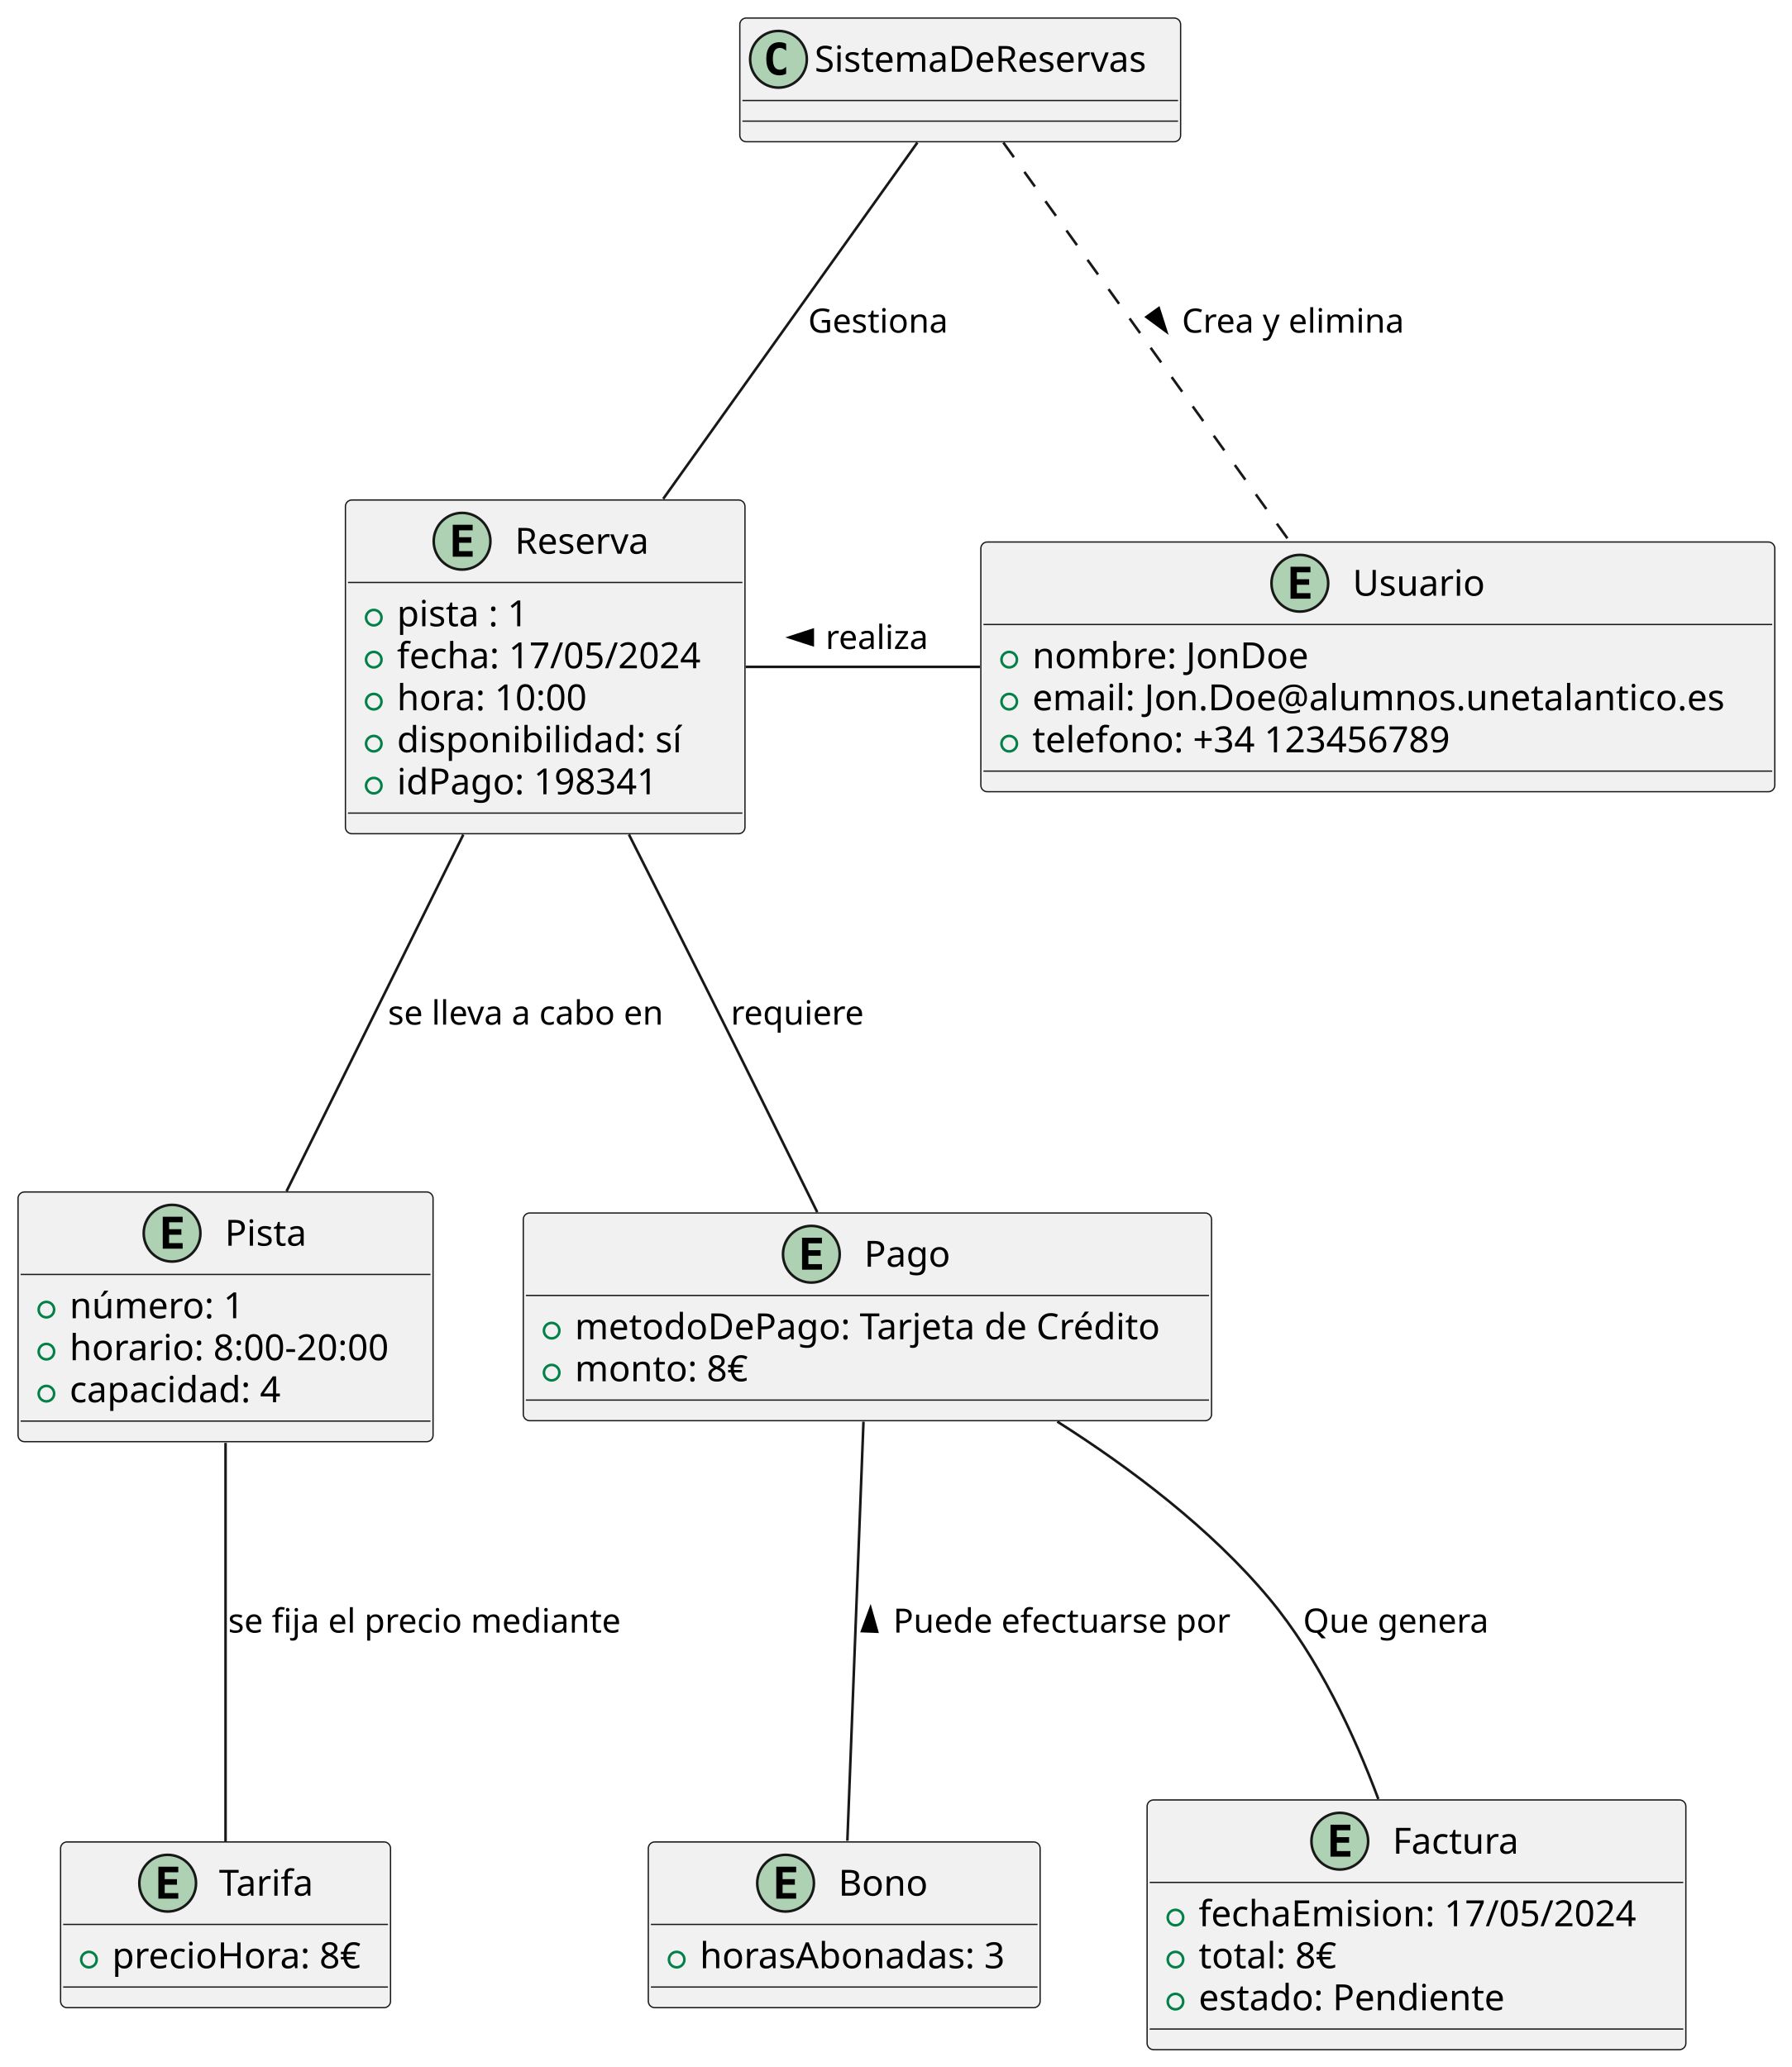
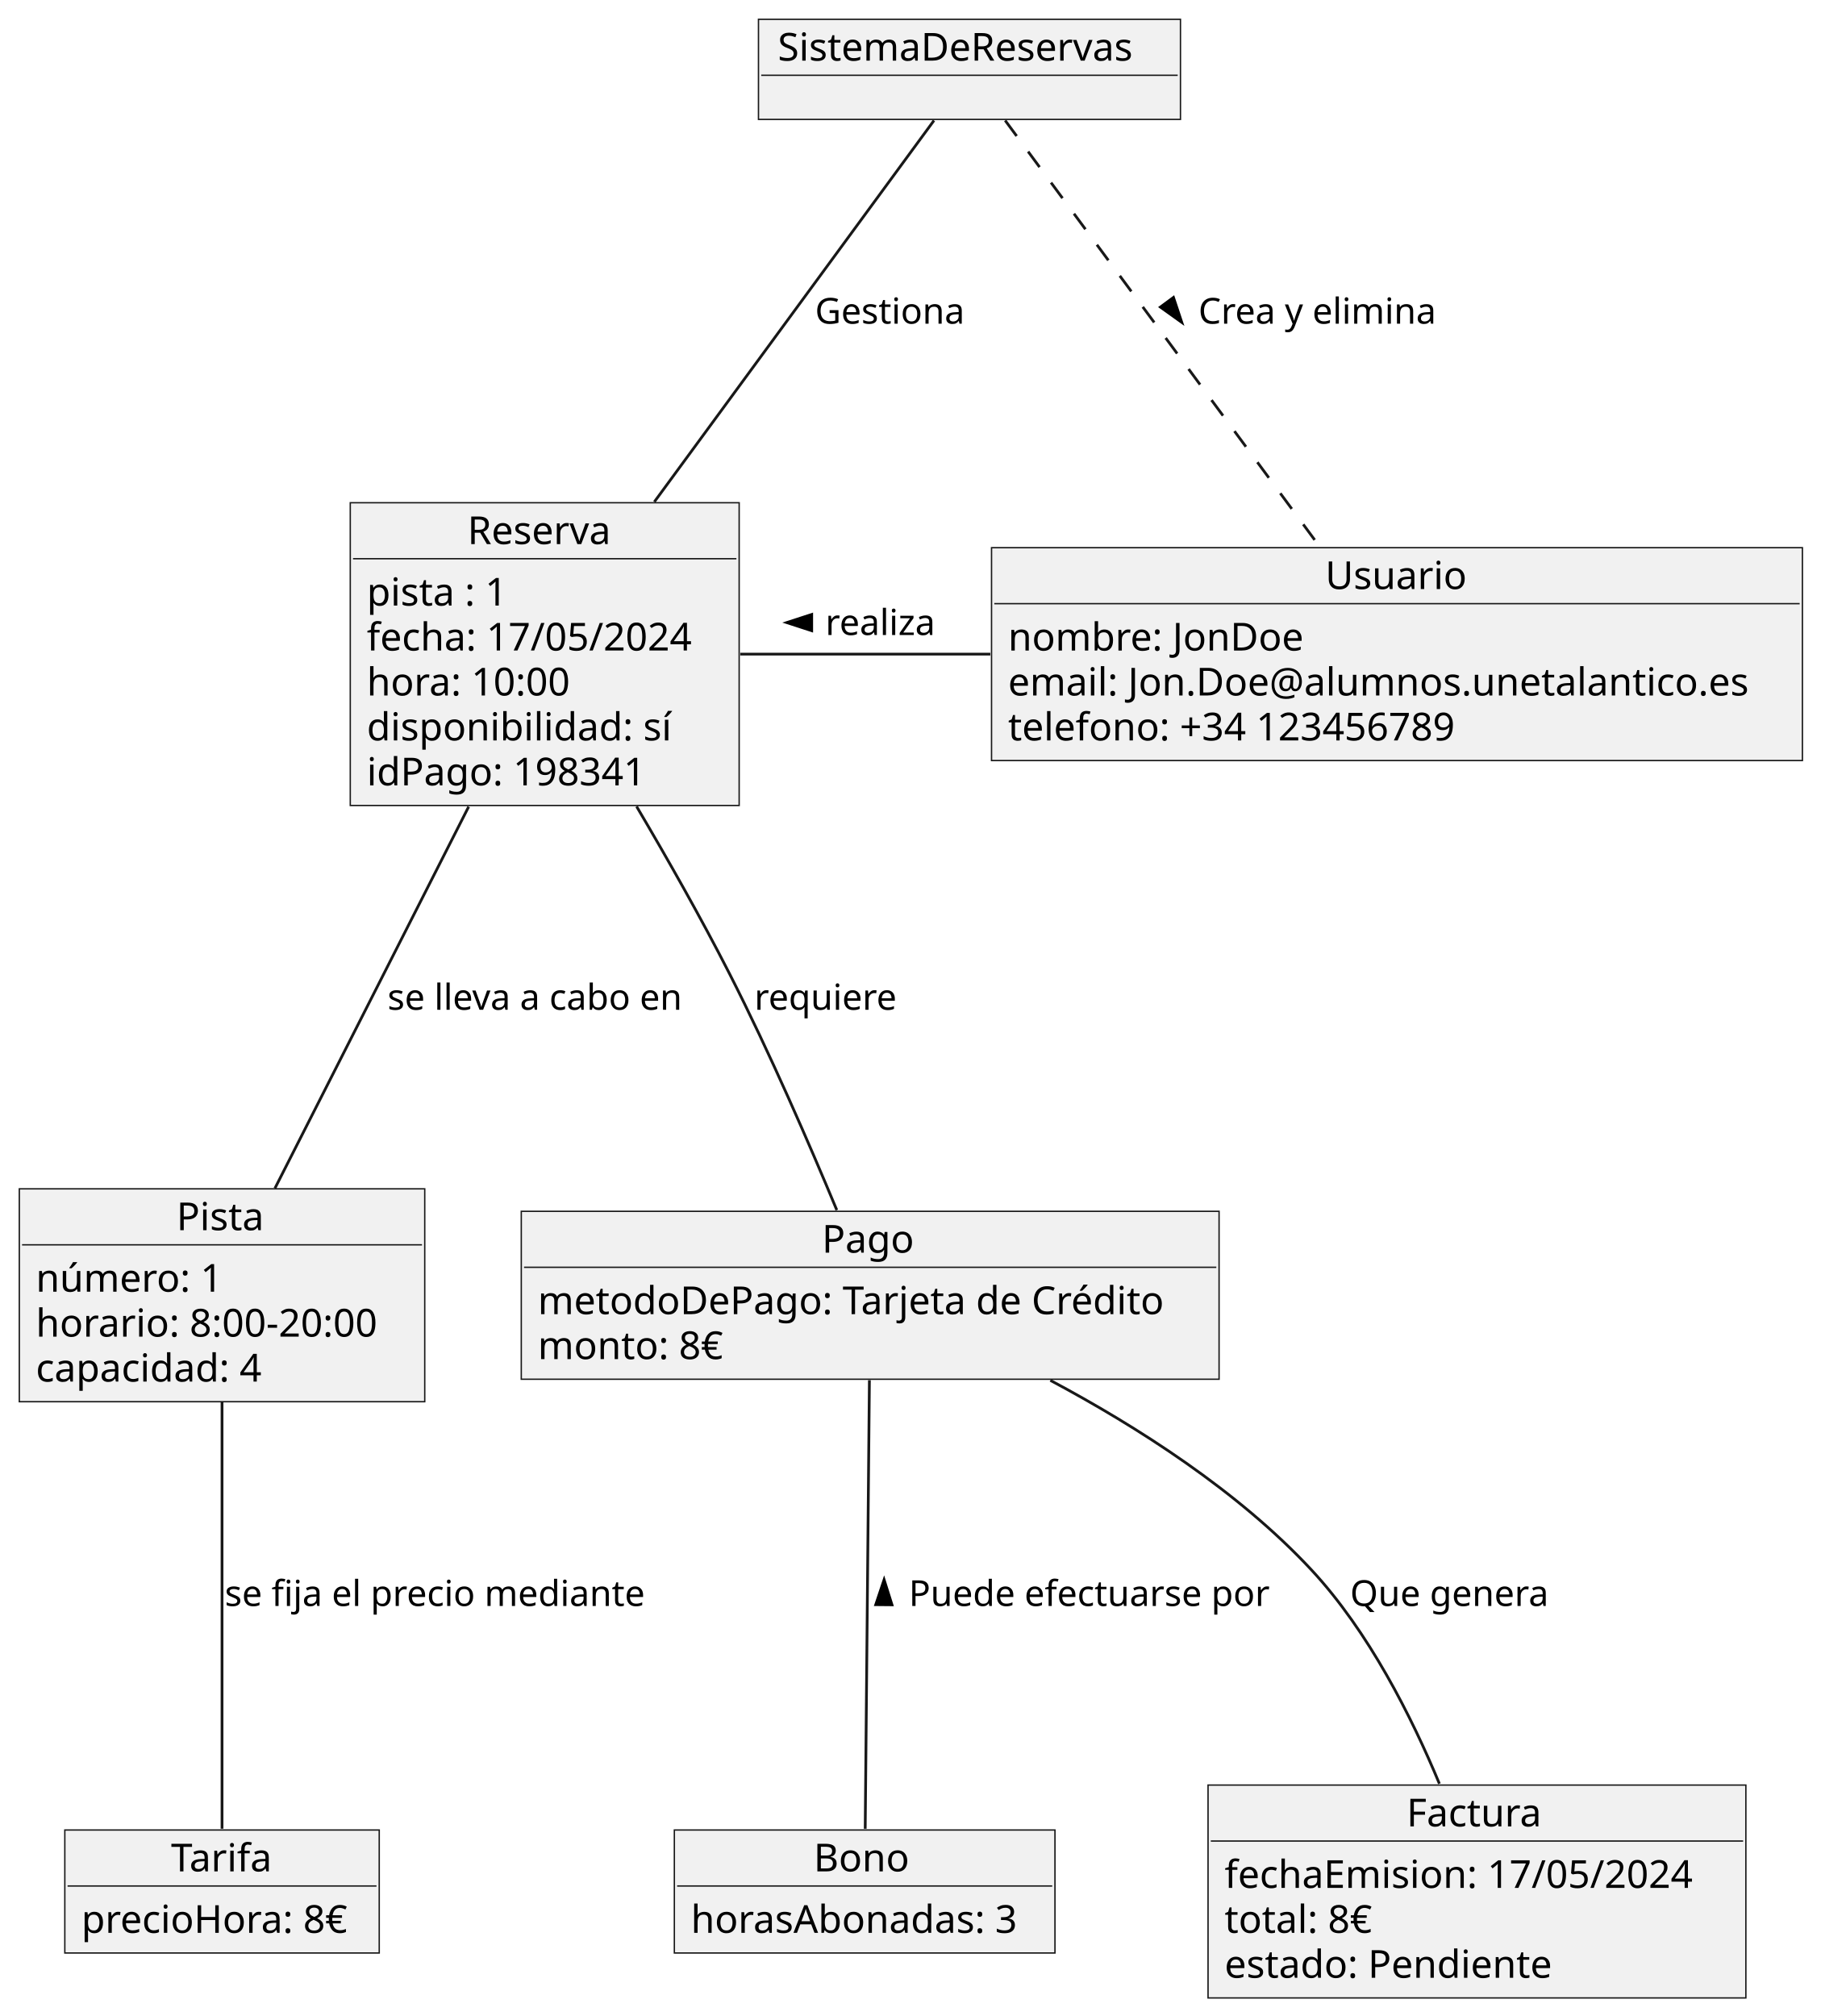
- <svg xmlns="http://www.w3.org/2000/svg" contentStyleType="text/css" height="802px" preserveAspectRatio="none" style="width:695px;height:802px;background:#FFFFFF;" version="1.1" viewBox="0 0 695 802" width="695px" zoomAndPan="magnify">
+ <svg xmlns="http://www.w3.org/2000/svg" contentStyleType="text/css" height="731px" preserveAspectRatio="none" style="width:660px;height:731px;background:#FFFFFF;" version="1.1" viewBox="0 0 660 731" width="660px" zoomAndPan="magnify">
  <defs />
  <g>
+     <g id="elem_SistemaDeReservas">
+       <rect fill="#F1F1F1" height="36.297" style="stroke:#181818;stroke-width:0.5;" width="153" x="275" y="7" />
+       <text fill="#000000" font-family="sans-serif" font-size="14" lengthAdjust="spacing" textLength="139" x="282" y="21.995">SistemaDeReservas</text>
+       <line style="stroke:#181818;stroke-width:0.5;" x1="276" x2="427" y1="27.297" y2="27.297" />
+     </g>
    <g id="elem_Reserva">
-       <rect codeLine="1" fill="#F1F1F1" height="129.484" id="Reserva" rx="2.5" ry="2.5" style="stroke:#181818;stroke-width:0.5;" width="155" x="134" y="194" />
-       <ellipse cx="179.25" cy="210" fill="#ADD1B2" rx="11" ry="11" style="stroke:#181818;stroke-width:1.0;" />
-       <path d="M183.359,216 L175.641,216 L175.641,203.609 L183.359,203.609 L183.359,205.766 L178.094,205.766 L178.094,208.438 L182.859,208.438 L182.859,210.594 L178.094,210.594 L178.094,213.844 L183.359,213.844 L183.359,216 Z " fill="#000000" />
-       <text fill="#000000" font-family="sans-serif" font-size="14" lengthAdjust="spacing" textLength="56" x="199.75" y="214.847">Reserva</text>
-       <line style="stroke:#181818;stroke-width:0.5;" x1="135" x2="288" y1="226" y2="226" />
-       <ellipse cx="145" cy="239.648" fill="none" rx="3" ry="3" style="stroke:#038048;stroke-width:1.0;" />
-       <text fill="#000000" font-family="sans-serif" font-size="14" lengthAdjust="spacing" textLength="55" x="154" y="242.995">pista : 1</text>
-       <ellipse cx="145" cy="255.945" fill="none" rx="3" ry="3" style="stroke:#038048;stroke-width:1.0;" />
-       <text fill="#000000" font-family="sans-serif" font-size="14" lengthAdjust="spacing" textLength="129" x="154" y="259.292">fecha: 17/05/2024</text>
-       <ellipse cx="145" cy="272.242" fill="none" rx="3" ry="3" style="stroke:#038048;stroke-width:1.0;" />
-       <text fill="#000000" font-family="sans-serif" font-size="14" lengthAdjust="spacing" textLength="81" x="154" y="275.589">hora: 10:00</text>
-       <ellipse cx="145" cy="288.539" fill="none" rx="3" ry="3" style="stroke:#038048;stroke-width:1.0;" />
-       <text fill="#000000" font-family="sans-serif" font-size="14" lengthAdjust="spacing" textLength="114" x="154" y="291.886">disponibilidad: sí</text>
-       <ellipse cx="145" cy="304.836" fill="none" rx="3" ry="3" style="stroke:#038048;stroke-width:1.0;" />
-       <text fill="#000000" font-family="sans-serif" font-size="14" lengthAdjust="spacing" textLength="110" x="154" y="308.183">idPago: 198341</text>
-       <line style="stroke:#181818;stroke-width:0.5;" x1="135" x2="288" y1="315.484" y2="315.484" />
+       <rect fill="#F1F1F1" height="109.781" style="stroke:#181818;stroke-width:0.5;" width="141" x="127" y="182.29" />
+       <text fill="#000000" font-family="sans-serif" font-size="14" lengthAdjust="spacing" textLength="56" x="169.5" y="197.285">Reserva</text>
+       <line style="stroke:#181818;stroke-width:0.5;" x1="128" x2="267" y1="202.587" y2="202.587" />
+       <text fill="#000000" font-family="sans-serif" font-size="14" lengthAdjust="spacing" textLength="55" x="133" y="219.582">pista : 1</text>
+       <text fill="#000000" font-family="sans-serif" font-size="14" lengthAdjust="spacing" textLength="129" x="133" y="235.879">fecha: 17/05/2024</text>
+       <text fill="#000000" font-family="sans-serif" font-size="14" lengthAdjust="spacing" textLength="81" x="133" y="252.176">hora: 10:00</text>
+       <text fill="#000000" font-family="sans-serif" font-size="14" lengthAdjust="spacing" textLength="114" x="133" y="268.473">disponibilidad: sí</text>
+       <text fill="#000000" font-family="sans-serif" font-size="14" lengthAdjust="spacing" textLength="110" x="133" y="284.769">idPago: 198341</text>
    </g>
    <g id="elem_Usuario">
-       <rect codeLine="8" fill="#F1F1F1" height="96.891" id="Usuario" rx="2.5" ry="2.5" style="stroke:#181818;stroke-width:0.5;" width="308" x="380.5" y="210.3" />
-       <ellipse cx="504.25" cy="226.3" fill="#ADD1B2" rx="11" ry="11" style="stroke:#181818;stroke-width:1.0;" />
-       <path d="M508.359,232.3 L500.641,232.3 L500.641,219.909 L508.359,219.909 L508.359,222.066 L503.094,222.066 L503.094,224.738 L507.859,224.738 L507.859,226.894 L503.094,226.894 L503.094,230.144 L508.359,230.144 L508.359,232.3 Z " fill="#000000" />
-       <text fill="#000000" font-family="sans-serif" font-size="14" lengthAdjust="spacing" textLength="52" x="524.75" y="231.147">Usuario</text>
-       <line style="stroke:#181818;stroke-width:0.5;" x1="381.5" x2="687.5" y1="242.3" y2="242.3" />
-       <ellipse cx="391.5" cy="255.948" fill="none" rx="3" ry="3" style="stroke:#038048;stroke-width:1.0;" />
-       <text fill="#000000" font-family="sans-serif" font-size="14" lengthAdjust="spacing" textLength="113" x="400.5" y="259.295">nombre: JonDoe</text>
-       <ellipse cx="391.5" cy="272.245" fill="none" rx="3" ry="3" style="stroke:#038048;stroke-width:1.0;" />
-       <text fill="#000000" font-family="sans-serif" font-size="14" lengthAdjust="spacing" textLength="282" x="400.5" y="275.592">email: Jon.Doe@alumnos.unetalantico.es</text>
-       <ellipse cx="391.5" cy="288.542" fill="none" rx="3" ry="3" style="stroke:#038048;stroke-width:1.0;" />
-       <text fill="#000000" font-family="sans-serif" font-size="14" lengthAdjust="spacing" textLength="181" x="400.5" y="291.889">telefono: +34 123456789</text>
-       <line style="stroke:#181818;stroke-width:0.5;" x1="381.5" x2="687.5" y1="299.191" y2="299.191" />
+       <rect fill="#F1F1F1" height="77.188" style="stroke:#181818;stroke-width:0.5;" width="294" x="359.5" y="198.59" />
+       <text fill="#000000" font-family="sans-serif" font-size="14" lengthAdjust="spacing" textLength="52" x="480.5" y="213.585">Usuario</text>
+       <line style="stroke:#181818;stroke-width:0.5;" x1="360.5" x2="652.5" y1="218.887" y2="218.887" />
+       <text fill="#000000" font-family="sans-serif" font-size="14" lengthAdjust="spacing" textLength="113" x="365.5" y="235.882">nombre: JonDoe</text>
+       <text fill="#000000" font-family="sans-serif" font-size="14" lengthAdjust="spacing" textLength="282" x="365.5" y="252.179">email: Jon.Doe@alumnos.unetalantico.es</text>
+       <text fill="#000000" font-family="sans-serif" font-size="14" lengthAdjust="spacing" textLength="181" x="365.5" y="268.476">telefono: +34 123456789</text>
    </g>
    <g id="elem_Pista">
-       <rect codeLine="13" fill="#F1F1F1" height="96.891" id="Pista" rx="2.5" ry="2.5" style="stroke:#181818;stroke-width:0.5;" width="161" x="7" y="462.49" />
-       <ellipse cx="66.75" cy="478.49" fill="#ADD1B2" rx="11" ry="11" style="stroke:#181818;stroke-width:1.0;" />
-       <path d="M70.859,484.49 L63.141,484.49 L63.141,472.099 L70.859,472.099 L70.859,474.256 L65.594,474.256 L65.594,476.928 L70.359,476.928 L70.359,479.084 L65.594,479.084 L65.594,482.334 L70.859,482.334 L70.859,484.49 Z " fill="#000000" />
-       <text fill="#000000" font-family="sans-serif" font-size="14" lengthAdjust="spacing" textLength="33" x="87.25" y="483.337">Pista</text>
-       <line style="stroke:#181818;stroke-width:0.5;" x1="8" x2="167" y1="494.49" y2="494.49" />
-       <ellipse cx="18" cy="508.138" fill="none" rx="3" ry="3" style="stroke:#038048;stroke-width:1.0;" />
-       <text fill="#000000" font-family="sans-serif" font-size="14" lengthAdjust="spacing" textLength="72" x="27" y="511.485">número: 1</text>
-       <ellipse cx="18" cy="524.435" fill="none" rx="3" ry="3" style="stroke:#038048;stroke-width:1.0;" />
-       <text fill="#000000" font-family="sans-serif" font-size="14" lengthAdjust="spacing" textLength="135" x="27" y="527.782">horario: 8:00-20:00</text>
-       <ellipse cx="18" cy="540.732" fill="none" rx="3" ry="3" style="stroke:#038048;stroke-width:1.0;" />
-       <text fill="#000000" font-family="sans-serif" font-size="14" lengthAdjust="spacing" textLength="88" x="27" y="544.079">capacidad: 4</text>
-       <line style="stroke:#181818;stroke-width:0.5;" x1="8" x2="167" y1="551.381" y2="551.381" />
+       <rect fill="#F1F1F1" height="77.188" style="stroke:#181818;stroke-width:0.5;" width="147" x="7" y="431.07" />
+       <text fill="#000000" font-family="sans-serif" font-size="14" lengthAdjust="spacing" textLength="33" x="64" y="446.065">Pista</text>
+       <line style="stroke:#181818;stroke-width:0.5;" x1="8" x2="153" y1="451.367" y2="451.367" />
+       <text fill="#000000" font-family="sans-serif" font-size="14" lengthAdjust="spacing" textLength="72" x="13" y="468.362">número: 1</text>
+       <text fill="#000000" font-family="sans-serif" font-size="14" lengthAdjust="spacing" textLength="135" x="13" y="484.659">horario: 8:00-20:00</text>
+       <text fill="#000000" font-family="sans-serif" font-size="14" lengthAdjust="spacing" textLength="88" x="13" y="500.956">capacidad: 4</text>
    </g>
    <g id="elem_Pago">
-       <rect codeLine="18" fill="#F1F1F1" height="80.594" id="Pago" rx="2.5" ry="2.5" style="stroke:#181818;stroke-width:0.5;" width="267" x="203" y="470.64" />
-       <ellipse cx="314.75" cy="486.64" fill="#ADD1B2" rx="11" ry="11" style="stroke:#181818;stroke-width:1.0;" />
-       <path d="M318.859,492.64 L311.141,492.64 L311.141,480.249 L318.859,480.249 L318.859,482.406 L313.594,482.406 L313.594,485.077 L318.359,485.077 L318.359,487.234 L313.594,487.234 L313.594,490.484 L318.859,490.484 L318.859,492.64 Z " fill="#000000" />
-       <text fill="#000000" font-family="sans-serif" font-size="14" lengthAdjust="spacing" textLength="35" x="335.25" y="491.487">Pago</text>
-       <line style="stroke:#181818;stroke-width:0.5;" x1="204" x2="469" y1="502.64" y2="502.64" />
-       <ellipse cx="214" cy="516.288" fill="none" rx="3" ry="3" style="stroke:#038048;stroke-width:1.0;" />
-       <text fill="#000000" font-family="sans-serif" font-size="14" lengthAdjust="spacing" textLength="241" x="223" y="519.635">metodoDePago: Tarjeta de Crédito</text>
-       <ellipse cx="214" cy="532.585" fill="none" rx="3" ry="3" style="stroke:#038048;stroke-width:1.0;" />
-       <text fill="#000000" font-family="sans-serif" font-size="14" lengthAdjust="spacing" textLength="72" x="223" y="535.932">monto: 8€</text>
-       <line style="stroke:#181818;stroke-width:0.5;" x1="204" x2="469" y1="543.234" y2="543.234" />
+       <rect fill="#F1F1F1" height="60.891" style="stroke:#181818;stroke-width:0.5;" width="253" x="189" y="439.22" />
+       <text fill="#000000" font-family="sans-serif" font-size="14" lengthAdjust="spacing" textLength="35" x="298" y="454.215">Pago</text>
+       <line style="stroke:#181818;stroke-width:0.5;" x1="190" x2="441" y1="459.517" y2="459.517" />
+       <text fill="#000000" font-family="sans-serif" font-size="14" lengthAdjust="spacing" textLength="241" x="195" y="476.512">metodoDePago: Tarjeta de Crédito</text>
+       <text fill="#000000" font-family="sans-serif" font-size="14" lengthAdjust="spacing" textLength="72" x="195" y="492.809">monto: 8€</text>
    </g>
    <g id="elem_Bono">
-       <rect codeLine="22" fill="#F1F1F1" height="64.297" id="Bono" rx="2.5" ry="2.5" style="stroke:#181818;stroke-width:0.5;" width="152" x="251.5" y="714.68" />
-       <ellipse cx="304.75" cy="730.68" fill="#ADD1B2" rx="11" ry="11" style="stroke:#181818;stroke-width:1.0;" />
-       <path d="M308.859,736.68 L301.141,736.68 L301.141,724.289 L308.859,724.289 L308.859,726.446 L303.594,726.446 L303.594,729.117 L308.359,729.117 L308.359,731.274 L303.594,731.274 L303.594,734.524 L308.859,734.524 L308.859,736.68 Z " fill="#000000" />
-       <text fill="#000000" font-family="sans-serif" font-size="14" lengthAdjust="spacing" textLength="37" x="325.25" y="735.527">Bono</text>
-       <line style="stroke:#181818;stroke-width:0.5;" x1="252.5" x2="402.5" y1="746.68" y2="746.68" />
-       <ellipse cx="262.5" cy="760.328" fill="none" rx="3" ry="3" style="stroke:#038048;stroke-width:1.0;" />
-       <text fill="#000000" font-family="sans-serif" font-size="14" lengthAdjust="spacing" textLength="126" x="271.5" y="763.675">horasAbonadas: 3</text>
-       <line style="stroke:#181818;stroke-width:0.5;" x1="252.5" x2="402.5" y1="770.977" y2="770.977" />
+       <rect fill="#F1F1F1" height="44.594" style="stroke:#181818;stroke-width:0.5;" width="138" x="244.5" y="663.56" />
+       <text fill="#000000" font-family="sans-serif" font-size="14" lengthAdjust="spacing" textLength="37" x="295" y="678.555">Bono</text>
+       <line style="stroke:#181818;stroke-width:0.5;" x1="245.5" x2="381.5" y1="683.857" y2="683.857" />
+       <text fill="#000000" font-family="sans-serif" font-size="14" lengthAdjust="spacing" textLength="126" x="250.5" y="700.852">horasAbonadas: 3</text>
    </g>
    <g id="elem_Factura">
-       <rect codeLine="25" fill="#F1F1F1" height="96.891" id="Factura" rx="2.5" ry="2.5" style="stroke:#181818;stroke-width:0.5;" width="209" x="445" y="698.38" />
-       <ellipse cx="519.75" cy="714.38" fill="#ADD1B2" rx="11" ry="11" style="stroke:#181818;stroke-width:1.0;" />
-       <path d="M523.859,720.38 L516.141,720.38 L516.141,707.989 L523.859,707.989 L523.859,710.146 L518.594,710.146 L518.594,712.817 L523.359,712.817 L523.359,714.974 L518.594,714.974 L518.594,718.224 L523.859,718.224 L523.859,720.38 Z " fill="#000000" />
-       <text fill="#000000" font-family="sans-serif" font-size="14" lengthAdjust="spacing" textLength="51" x="540.25" y="719.227">Factura</text>
-       <line style="stroke:#181818;stroke-width:0.5;" x1="446" x2="653" y1="730.38" y2="730.38" />
-       <ellipse cx="456" cy="744.028" fill="none" rx="3" ry="3" style="stroke:#038048;stroke-width:1.0;" />
-       <text fill="#000000" font-family="sans-serif" font-size="14" lengthAdjust="spacing" textLength="183" x="465" y="747.375">fechaEmision: 17/05/2024</text>
-       <ellipse cx="456" cy="760.325" fill="none" rx="3" ry="3" style="stroke:#038048;stroke-width:1.0;" />
-       <text fill="#000000" font-family="sans-serif" font-size="14" lengthAdjust="spacing" textLength="57" x="465" y="763.672">total: 8€</text>
-       <ellipse cx="456" cy="776.622" fill="none" rx="3" ry="3" style="stroke:#038048;stroke-width:1.0;" />
-       <text fill="#000000" font-family="sans-serif" font-size="14" lengthAdjust="spacing" textLength="128" x="465" y="779.969">estado: Pendiente</text>
-       <line style="stroke:#181818;stroke-width:0.5;" x1="446" x2="653" y1="787.271" y2="787.271" />
+       <rect fill="#F1F1F1" height="77.188" style="stroke:#181818;stroke-width:0.5;" width="195" x="438" y="647.26" />
+       <text fill="#000000" font-family="sans-serif" font-size="14" lengthAdjust="spacing" textLength="51" x="510" y="662.255">Factura</text>
+       <line style="stroke:#181818;stroke-width:0.5;" x1="439" x2="632" y1="667.557" y2="667.557" />
+       <text fill="#000000" font-family="sans-serif" font-size="14" lengthAdjust="spacing" textLength="183" x="444" y="684.552">fechaEmision: 17/05/2024</text>
+       <text fill="#000000" font-family="sans-serif" font-size="14" lengthAdjust="spacing" textLength="57" x="444" y="700.849">total: 8€</text>
+       <text fill="#000000" font-family="sans-serif" font-size="14" lengthAdjust="spacing" textLength="128" x="444" y="717.146">estado: Pendiente</text>
    </g>
    <g id="elem_Tarifa">
-       <rect codeLine="30" fill="#F1F1F1" height="64.297" id="Tarifa" rx="2.5" ry="2.5" style="stroke:#181818;stroke-width:0.5;" width="128" x="23.5" y="714.68" />
-       <ellipse cx="65.05" cy="730.68" fill="#ADD1B2" rx="11" ry="11" style="stroke:#181818;stroke-width:1.0;" />
-       <path d="M69.159,736.68 L61.441,736.68 L61.441,724.289 L69.159,724.289 L69.159,726.446 L63.894,726.446 L63.894,729.117 L68.659,729.117 L68.659,731.274 L63.894,731.274 L63.894,734.524 L69.159,734.524 L69.159,736.68 Z " fill="#000000" />
-       <text fill="#000000" font-family="sans-serif" font-size="14" lengthAdjust="spacing" textLength="37" x="84.95" y="735.527">Tarifa</text>
-       <line style="stroke:#181818;stroke-width:0.5;" x1="24.5" x2="150.5" y1="746.68" y2="746.68" />
-       <ellipse cx="34.5" cy="760.328" fill="none" rx="3" ry="3" style="stroke:#038048;stroke-width:1.0;" />
-       <text fill="#000000" font-family="sans-serif" font-size="14" lengthAdjust="spacing" textLength="102" x="43.5" y="763.675">precioHora: 8€</text>
-       <line style="stroke:#181818;stroke-width:0.5;" x1="24.5" x2="150.5" y1="770.977" y2="770.977" />
-     </g>
-     <g id="elem_SistemaDeReservas">
-       <rect fill="#F1F1F1" height="48" id="SistemaDeReservas" rx="2.5" ry="2.5" style="stroke:#181818;stroke-width:0.5;" width="171" x="287" y="7" />
-       <ellipse cx="302" cy="23" fill="#ADD1B2" rx="11" ry="11" style="stroke:#181818;stroke-width:1.0;" />
-       <path d="M304.969,28.641 Q304.391,28.938 303.75,29.078 Q303.109,29.234 302.406,29.234 Q299.906,29.234 298.578,27.594 Q297.266,25.938 297.266,22.812 Q297.266,19.688 298.578,18.031 Q299.906,16.375 302.406,16.375 Q303.109,16.375 303.75,16.531 Q304.406,16.688 304.969,16.984 L304.969,19.703 Q304.344,19.125 303.75,18.859 Q303.156,18.578 302.531,18.578 Q301.188,18.578 300.5,19.656 Q299.812,20.719 299.812,22.812 Q299.812,24.906 300.5,25.984 Q301.188,27.047 302.531,27.047 Q303.156,27.047 303.75,26.781 Q304.344,26.5 304.969,25.922 L304.969,28.641 Z " fill="#000000" />
-       <text fill="#000000" font-family="sans-serif" font-size="14" lengthAdjust="spacing" textLength="139" x="316" y="27.847">SistemaDeReservas</text>
-       <line style="stroke:#181818;stroke-width:0.5;" x1="288" x2="457" y1="39" y2="39" />
-       <line style="stroke:#181818;stroke-width:0.5;" x1="288" x2="457" y1="47" y2="47" />
+       <rect fill="#F1F1F1" height="44.594" style="stroke:#181818;stroke-width:0.5;" width="114" x="23.5" y="663.56" />
+       <text fill="#000000" font-family="sans-serif" font-size="14" lengthAdjust="spacing" textLength="37" x="62" y="678.555">Tarifa</text>
+       <line style="stroke:#181818;stroke-width:0.5;" x1="24.5" x2="136.5" y1="683.857" y2="683.857" />
+       <text fill="#000000" font-family="sans-serif" font-size="14" lengthAdjust="spacing" textLength="102" x="29.5" y="700.852">precioHora: 8€</text>
    </g>
    <g id="link_SistemaDeReservas_Usuario">
-       <path codeLine="35" d="M389.23,55.31 C415.34,91.7 466.32,162.74 500.4,210.23 " fill="none" id="SistemaDeReservas-Usuario" style="stroke:#181818;stroke-width:1.0;stroke-dasharray:7.0,7.0;" />
-       <polygon fill="#000000" points="452.415,128.629,449.529,119.567,444.754,122.993,452.415,128.629" style="stroke:#000000;stroke-width:1.0;" />
-       <text fill="#000000" font-family="sans-serif" font-size="13" lengthAdjust="spacing" textLength="91" x="458.5" y="129.067">Crea y elimina</text>
+       <path codeLine="36" d="M364.45,43.69 C389.41,77.51 444.68,152.41 478.44,198.17 " fill="none" id="SistemaDeReservas-Usuario" style="stroke:#181818;stroke-width:1.0;stroke-dasharray:7.0,7.0;" />
+       <polygon fill="#000000" points="428.469,116.88,425.463,107.856,420.733,111.347,428.469,116.88" style="stroke:#000000;stroke-width:1.0;" />
+       <text fill="#000000" font-family="sans-serif" font-size="13" lengthAdjust="spacing" textLength="91" x="434.5" y="117.357">Crea y elimina</text>
    </g>
    <g id="link_SistemaDeReservas_Reserva">
-       <path codeLine="36" d="M355.88,55.31 C332.82,87.64 290.25,147.34 257.28,193.56 " fill="none" id="SistemaDeReservas-Reserva" style="stroke:#181818;stroke-width:1.0;" />
-       <text fill="#000000" font-family="sans-serif" font-size="13" lengthAdjust="spacing" textLength="57" x="313.5" y="129.067">Gestiona</text>
+       <path codeLine="37" d="M338.63,43.69 C316.59,73.76 270.72,136.32 237.24,181.98 " fill="none" id="SistemaDeReservas-Reserva" style="stroke:#181818;stroke-width:1.0;" />
+       <text fill="#000000" font-family="sans-serif" font-size="13" lengthAdjust="spacing" textLength="57" x="295.5" y="117.357">Gestiona</text>
    </g>
    <g id="link_Reserva_Usuario">
-       <path codeLine="37" d="M289.28,258.75 C316.72,258.75 348.62,258.75 380.15,258.75 " fill="none" id="Reserva-Usuario" style="stroke:#181818;stroke-width:1.0;" />
-       <polygon fill="#000000" points="306.25,247.316,315.295,250.255,315.295,244.377,306.25,247.316" style="stroke:#000000;stroke-width:1.0;" />
-       <text fill="#000000" font-family="sans-serif" font-size="13" lengthAdjust="spacing" textLength="42" x="320.25" y="251.817">realiza</text>
+       <path codeLine="38" d="M268.39,237.18 C295.47,237.18 327.46,237.18 359.06,237.18 " fill="none" id="Reserva-Usuario" style="stroke:#181818;stroke-width:1.0;" />
+       <polygon fill="#000000" points="285.25,225.746,294.295,228.685,294.295,222.808,285.25,225.746" style="stroke:#000000;stroke-width:1.0;" />
+       <text fill="#000000" font-family="sans-serif" font-size="13" lengthAdjust="spacing" textLength="42" x="299.25" y="230.247">realiza</text>
    </g>
    <g id="link_Reserva_Pago">
-       <path codeLine="38" d="M243.98,323.79 C253.82,343.27 264.63,364.74 274.5,384.49 C288.83,413.17 304.87,445.63 317.04,470.34 " fill="none" id="Reserva-Pago" style="stroke:#181818;stroke-width:1.0;" />
-       <text fill="#000000" font-family="sans-serif" font-size="13" lengthAdjust="spacing" textLength="53" x="283.5" y="397.557">requiere</text>
+       <path codeLine="39" d="M230.81,292.42 C241.99,311.36 254.22,332.92 264.5,353.07 C279.05,381.6 293.59,415.19 303.4,438.78 " fill="none" id="Reserva-Pago" style="stroke:#181818;stroke-width:1.0;" />
+       <text fill="#000000" font-family="sans-serif" font-size="13" lengthAdjust="spacing" textLength="53" x="273.5" y="366.137">requiere</text>
    </g>
    <g id="link_Reserva_Pista">
-       <path codeLine="39" d="M179.73,323.85 C158.34,367 130.61,422.95 111.16,462.2 " fill="none" id="Reserva-Pista" style="stroke:#181818;stroke-width:1.0;" />
-       <text fill="#000000" font-family="sans-serif" font-size="13" lengthAdjust="spacing" textLength="115" x="150.5" y="397.557">se lleva a cabo en</text>
+       <path codeLine="40" d="M169.92,292.51 C148.3,335.1 118.78,393.27 99.67,430.9 " fill="none" id="Reserva-Pista" style="stroke:#181818;stroke-width:1.0;" />
+       <text fill="#000000" font-family="sans-serif" font-size="13" lengthAdjust="spacing" textLength="115" x="140.5" y="366.137">se lleva a cabo en</text>
    </g>
    <g id="link_Pista_Tarifa">
-       <path codeLine="40" d="M87.5,559.83 C87.5,606.07 87.5,674.76 87.5,714.43 " fill="none" id="Pista-Tarifa" style="stroke:#181818;stroke-width:1.0;" />
-       <text fill="#000000" font-family="sans-serif" font-size="13" lengthAdjust="spacing" textLength="160" x="88.5" y="633.447">se fija el precio mediante</text>
+       <path codeLine="41" d="M80.5,508.47 C80.5,553.38 80.5,626.8 80.5,663.11 " fill="none" id="Pista-Tarifa" style="stroke:#181818;stroke-width:1.0;" />
+       <text fill="#000000" font-family="sans-serif" font-size="13" lengthAdjust="spacing" textLength="160" x="81.5" y="582.327">se fija el precio mediante</text>
    </g>
    <g id="link_Pago_Factura">
-       <path codeLine="42" d="M410.16,551.58 C438.65,569.66 469.8,593.14 492.5,620.38 C511.42,643.07 525.35,673.06 534.7,698.03 " fill="none" id="Pago-Factura" style="stroke:#181818;stroke-width:1.0;" />
-       <text fill="#000000" font-family="sans-serif" font-size="13" lengthAdjust="spacing" textLength="75" x="505.5" y="633.447">Que genera</text>
+       <path codeLine="43" d="M380.82,500.51 C412.33,517.32 448.96,540.7 475.5,569.26 C496.28,591.62 511.83,622.55 521.88,646.78 " fill="none" id="Pago-Factura" style="stroke:#181818;stroke-width:1.0;" />
+       <text fill="#000000" font-family="sans-serif" font-size="13" lengthAdjust="spacing" textLength="75" x="489.5" y="582.327">Que genera</text>
    </g>
    <g id="link_Pago_Bono">
-       <path codeLine="43" d="M334.97,551.61 C333.21,597.49 330.34,672.08 328.72,714.22 " fill="none" id="Pago-Bono" style="stroke:#181818;stroke-width:1.0;" />
-       <polygon fill="#000000" points="337.692,623.95,334.408,632.876,340.281,633.101,337.692,623.95" style="stroke:#000000;stroke-width:1.0;" />
-       <text fill="#000000" font-family="sans-serif" font-size="13" lengthAdjust="spacing" textLength="137" x="346.5" y="633.447">Puede efectuarse por</text>
+       <path codeLine="44" d="M315.22,500.45 C314.81,544.13 314.06,624.55 313.7,663.12 " fill="none" id="Pago-Bono" style="stroke:#181818;stroke-width:1.0;" />
+       <polygon fill="#000000" points="320.547,572.827,317.523,581.844,323.401,581.899,320.547,572.827" style="stroke:#000000;stroke-width:1.0;" />
+       <text fill="#000000" font-family="sans-serif" font-size="13" lengthAdjust="spacing" textLength="137" x="329.5" y="582.327">Puede efectuarse por</text>
    </g>
  </g>
</svg>
